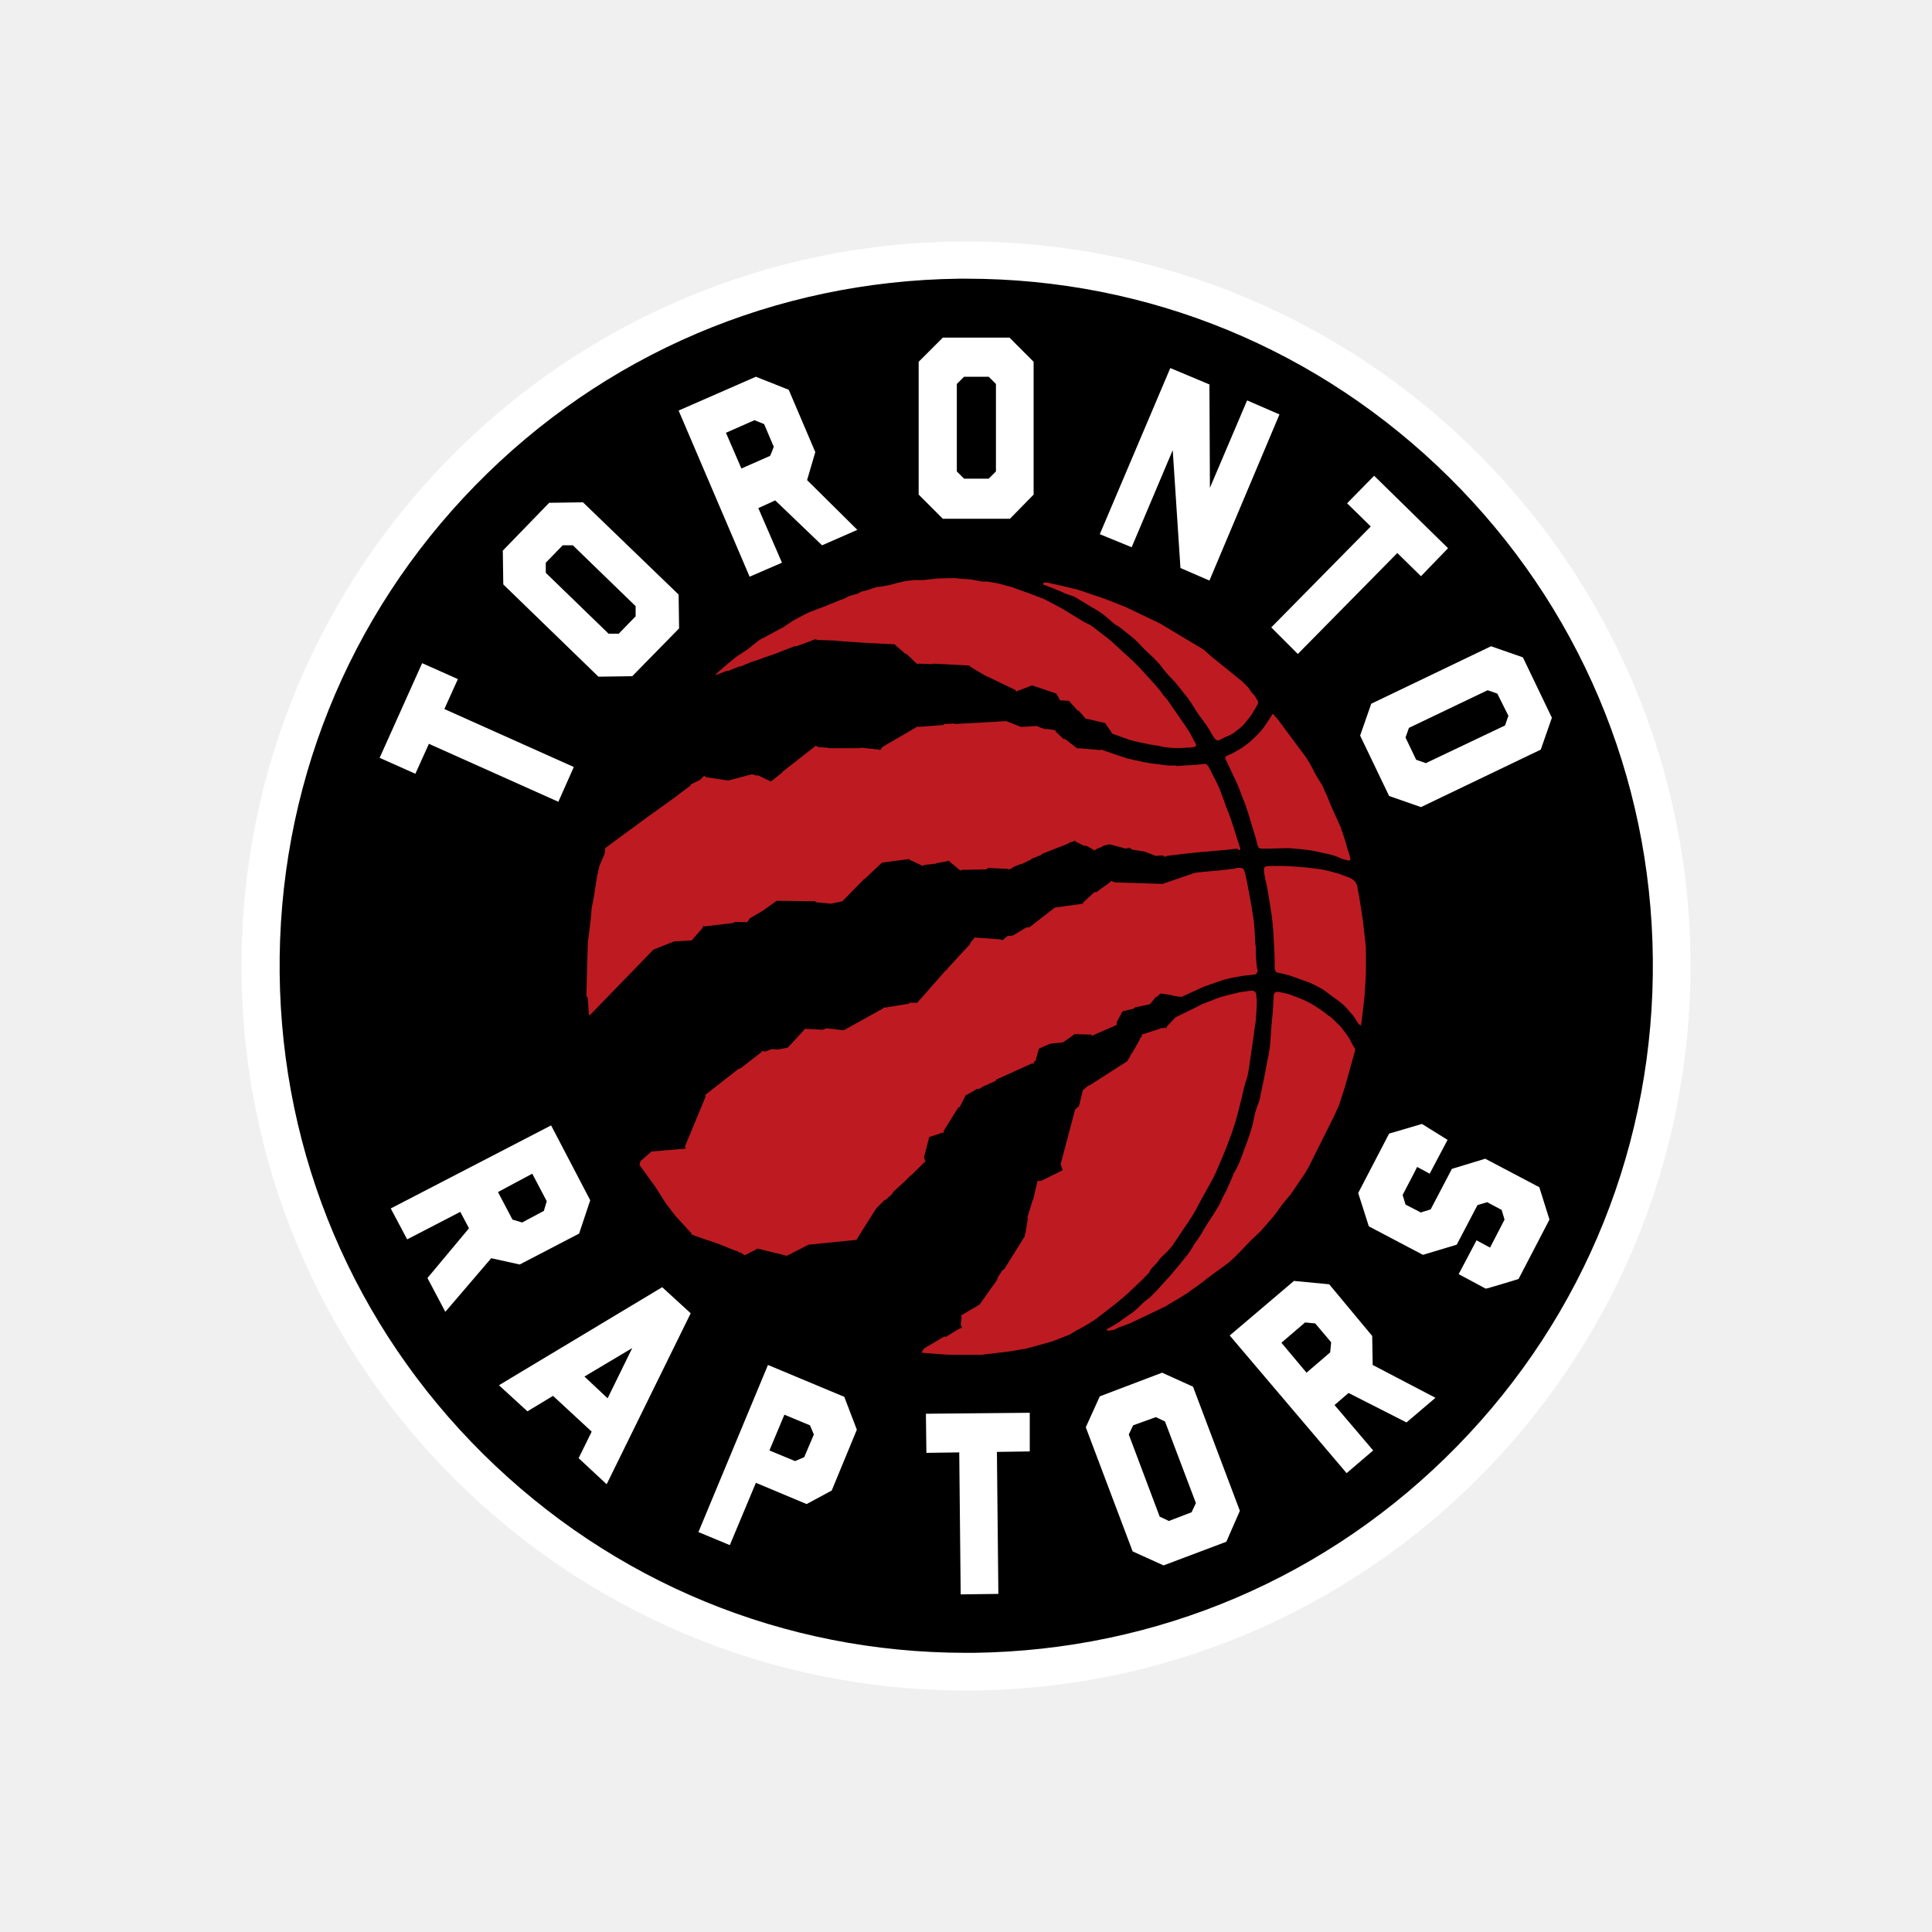
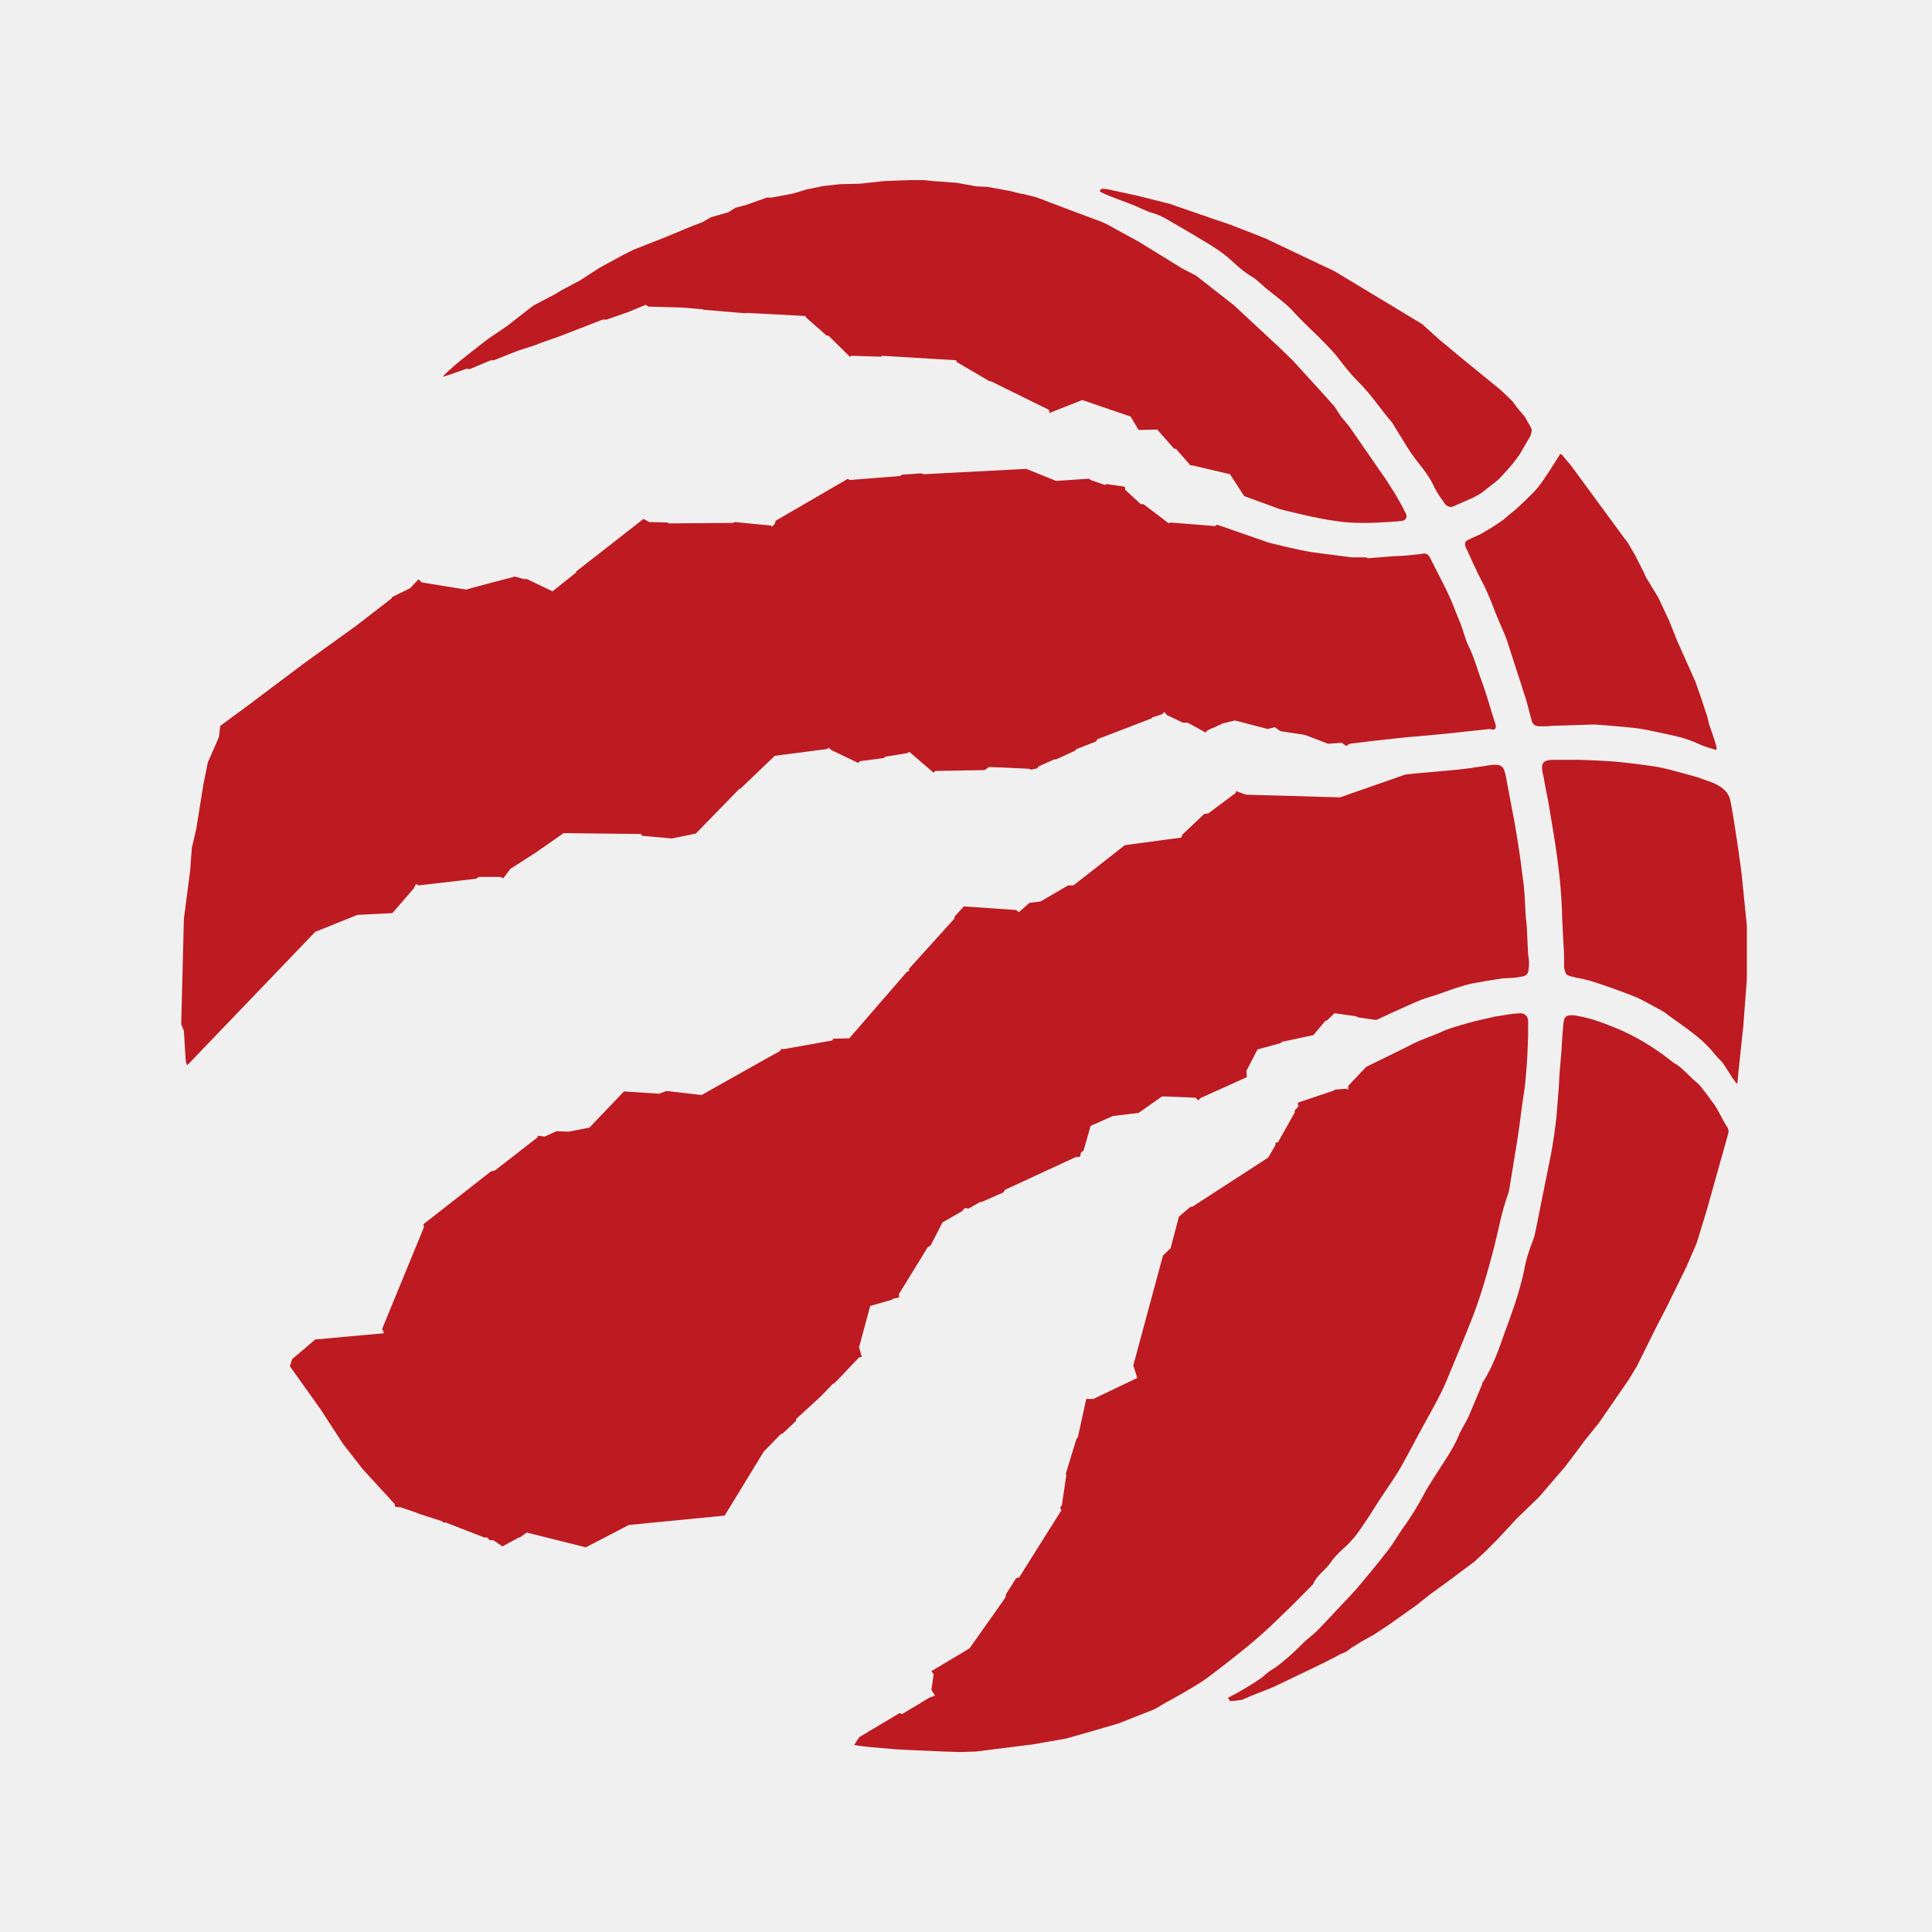
- <svg xmlns="http://www.w3.org/2000/svg" version="1.1" id="Layer_1" x="0px" y="0px" viewBox="0 0 400 400" style="enable-background:new 0 0 400 400;" xml:space="preserve">
-   <style type="text/css">
- 	.st0{fill:#FFFFFF;}
- 	.st1{fill:#BD1B21;}
- </style>
-   <g>
-     <path class="st0" d="M350,200c0,82.8-67.2,150-150,150c-82.8,0-150-67.2-150-150c0-82.8,67.2-150,150-150   C282.8,50,350,117.2,350,200" />
-     <path d="M200,342.2c-37.7,0-73.1-14.6-99.9-41.1c-26.8-26.5-41.8-61.9-42.2-99.6c-0.4-38,14-73.9,40.5-101   c26.6-27.2,62.1-42.3,100.1-42.8c0.5,0,1.1,0,1.6,0c37.7,0,73.1,14.6,99.9,41.1c26.8,26.5,41.8,61.9,42.2,99.6   c0.4,38-14,73.9-40.5,101c-26.6,27.2-62.1,42.3-100.1,42.8C201,342.2,200.5,342.2,200,342.2" />
-     <g>
-       <path class="st0" d="M214,102.4l-4.9,5h-13.9l-5-5V74.9l5-5H209l5,5V102.4z M199.6,78l-1.5,1.5v18.1l1.5,1.5h5.1l1.5-1.5V79.5    l-1.5-1.5H199.6z" />
-       <path class="st0" d="M294.2,167.1l-6.6-2.3l-6-12.5l2.3-6.6l24.8-11.9l6.6,2.3l6,12.5l-2.3,6.6L294.2,167.1z M310,143.6l-2-0.7    l-16.3,7.8l-0.7,2l2.2,4.6l2,0.7l16.4-7.8l0.7-2L310,143.6z" />
-       <path class="st0" d="M140.5,123.1l0.1,7l-9.7,9.9l-7,0.1L104.2,121l-0.1-7l9.6-9.9l7-0.1L140.5,123.1z M113,116.5l0,2.1l13,12.6    l2.1,0l3.5-3.6l0-2.1l-13-12.6l-2.1,0L113,116.5z" />
-       <polygon class="st0" points="264.9,85.8 250.4,120.2 244.4,117.6 242.8,93.2 234.3,113.3 227.7,110.6 242.3,76.2 250.4,79.6     250.5,101 258.2,82.9   " />
-       <path class="st0" d="M168.8,93.6l-1.7,5.8l10.4,10.3l-7.3,3.2l-9.7-9.3l-3.5,1.6l4.9,11.3l-6.7,2.9L140.5,85l16-7l6.8,2.7    L168.8,93.6z M153.5,97l5.9-2.6c0.1,0,0.8-1.9,0.8-1.9l-2-4.7l-2-0.8l-5.9,2.6L153.5,97z" />
-       <polygon class="st0" points="294.2,119.3 289.3,114.5 268.7,135.4 263.2,129.9 283.8,109 278.9,104.2 284.5,98.5 299.8,113.5       " />
-       <polygon class="st0" points="94.8,140.6 92,146.8 118.8,158.8 115.6,166 88.8,154 86,160.2 78.6,156.9 87.4,137.3   " />
-       <path class="st0" d="M299.7,236l-3.7,7l-2.6-1.4l-0.7,1.4l-2.3,4.4l0.6,2l3.7,1.9l-0.5-0.3l2-0.6l4.4-8.4l6.9-2.1l11.2,5.9    l2.1,6.7l-6.4,12.3c0,0-6.8,2.1-6.8,2l-5.6-3l3.7-7l2.8,1.5l3-5.8l-0.6-2l-3-1.6l-2,0.6l-4.3,8.2l-7,2.1l0,0l-11.2-5.9l-2.2-6.9    l6.4-12.3l6.8-2L299.7,236z" />
-       <path class="st0" d="M107.6,261.8l-5.9-1.3l-9.5,11.1l-3.7-7l8.6-10.3l-1.8-3.4l-11,5.7l-3.4-6.4l33.2-17.2l8.1,15.5l-2.3,6.9    L107.6,261.8z M103.1,246.8l3,5.7c0,0,2,0.6,2,0.6l4.5-2.4l0.6-2l-3-5.7L103.1,246.8z" />
-       <path class="st0" d="M156.5,307l-5.4,12.9l-6.5-2.7l14.4-34.6l15.8,6.6l2.6,6.8l-5.2,12.6l-5.2,2.8L156.5,307z M159.3,300.3    l5.3,2.2c0,0,1.9-0.8,1.9-0.8l2-4.7l-0.8-1.9l-5.3-2.2L159.3,300.3z" />
-       <polygon class="st0" points="213.2,300.5 206.4,300.6 206.7,330 198.9,330.1 198.6,300.7 191.8,300.8 191.7,292.7 213.2,292.5       " />
-       <path class="st0" d="M256.7,312.8l-2.8,6.4l-13,4.9l-6.4-2.9l-9.7-25.7l2.9-6.4l12.9-4.9l6.4,2.9L256.7,312.8z M234.6,295.1    l-0.9,1.9l6.4,17l1.9,0.9l4.7-1.8l0.9-1.9l-6.4-16.9l-1.9-0.9L234.6,295.1z" />
-       <path class="st0" d="M284.1,276.6l0.1,6l13,6.8l-6,5.1l-12-6.1l-2.9,2.5l8,9.4l-5.5,4.7l-24.2-28.5l13.3-11.3l7.3,0.7L284.1,276.6    z M270.5,284.2l4.9-4.2c0,0,0.2-2.1,0.2-2.1l-3.3-3.9l-2.1-0.2l-4.9,4.2L270.5,284.2z" />
-       <path class="st0" d="M125.6,307.3l-5.8-5.4l2.7-5.5l-8-7.4l-5.3,3.2l-5.9-5.4l33.8-20.3l5.9,5.4L125.6,307.3z M125.8,289.5    l5.1-10.4l-9.9,5.9L125.8,289.5z" />
-     </g>
-     <g>
-       <path class="st1" d="M229.1,275.2c0.1,0.2,0.2,0.3,0.3,0.3c0.4,0,1.3-0.2,1.3-0.2l0.8-0.4l2.4-0.9c0,0,5.9-2.8,5.9-2.8    c0,0,1-0.5,1-0.5l0.5-0.2l0.6-0.4l1-0.6l1.2-0.7l1.6-1l2.8-2l1.4-1.1l1.9-1.4l1.8-1.3l0.8-0.6l1.2-1.1l1.2-1.2l2-2.1l2.3-2.2    l2.6-3l1.4-1.9l0.5-0.7l1.6-1.9l3-4.4l0.8-1.4l2-4l1.1-2.2l2-4l1.1-2.4l1.2-3.7c0,0,1.4-4.9,2.1-7.5c0.1-0.3,0.1-0.6-0.1-0.8    c-0.4-0.6-0.7-1.3-1.1-2c-0.2-0.3-0.5-0.7-0.7-1c-0.2-0.3-0.7-0.9-0.9-1.2c-0.2-0.2-0.5-0.5-0.7-0.7c-0.6-0.6-1.2-1.2-1.7-1.6    c-0.3-0.1-0.5-0.3-0.7-0.5c-1.7-1.3-3.3-2.3-5.2-3.1c-0.8-0.3-1.6-0.6-2.4-0.9c-0.6-0.2-1.5-0.4-2.1-0.5c-0.3-0.1-0.6-0.1-0.9,0.1    c-0.3,0.2-0.3,0.6-0.3,1c-0.1,1-0.1,2.1-0.2,3.2c-0.1,1.1-0.2,2.1-0.3,3.2c-0.1,1-0.1,1.9-0.2,2.9c-0.1,1.3-0.3,2.5-0.6,3.8    c-0.4,2.3-0.9,4.7-1.4,7c-0.1,0.6-0.2,1.3-0.5,1.9c-0.4,1-0.7,2-0.9,3.1c-0.4,2.2-1.2,4.3-2,6.4c-0.6,1.7-1.2,3.4-2.2,5    c-0.1,0.1-0.1,0.2-0.1,0.3c-0.5,1.1-0.9,2.2-1.4,3.2c-0.3,0.7-0.8,1.3-1,2c-0.4,0.9-0.9,1.7-1.4,2.5c-0.8,1.3-1.7,2.5-2.4,3.8    c-0.5,0.9-1.1,1.8-1.7,2.6c-0.2,0.2-0.3,0.4-0.4,0.7c-0.5,0.7-0.9,1.5-1.5,2.1c-1,1.3-2.1,2.6-3.2,3.9c-0.7,0.8-1.4,1.5-2.1,2.3    c-0.6,0.7-1.3,1.4-2,2.1c-0.1,0.1-0.3,0.3-0.5,0.4c-0.4,0.3-0.8,0.6-1.2,1c-0.8,0.8-1.7,1.7-2.7,2.3c-0.4,0.3-0.9,0.6-1.3,0.9    C231.7,273.8,230.5,274.5,229.1,275.2" />
-       <path class="st1" d="M281.7,212.3c0,0,0.1-0.1,0.1-0.2c0-0.2,0.1-0.6,0.1-0.6l0.6-5.1l0.3-4.8l0-4.7l0-0.7l-0.6-5.4    c0,0-0.7-4.9-1.2-7.3c-0.2-0.9-0.7-1.3-1.4-1.7c-0.2-0.1-0.5-0.2-0.8-0.3c-0.5-0.2-1.1-0.4-1.6-0.6c-1.2-0.3-2.4-0.7-3.6-0.9    c-1.5-0.2-2.9-0.4-4.4-0.5c-1.2-0.1-2.4-0.2-3.6-0.2c-1,0-1.5,0-2.5,0c-0.5,0-1.1,0-1.3,0.3c-0.2,0.3-0.1,0.9,0,1.5    c0.2,1.2,0.4,1.8,0.6,2.9c0.6,3.5,1.2,6.9,1.3,10.4c0.1,1.6,0.2,3.2,0.2,4.7c0,0.4,0,0.7,0,1.2c0,0.3,0.1,0.6,0.2,0.8    c0.1,0.2,0.4,0.3,0.6,0.3c0.3,0.1,0.6,0.1,0.9,0.2c0.3,0.1,0.9,0.2,1.2,0.3c1.4,0.5,2.9,1,4.2,1.5c1,0.4,1.9,0.9,2.8,1.4    c0.1,0.1,0.2,0.1,0.3,0.2c0.5,0.4,1.1,0.8,1.6,1.2c1.3,0.9,2.6,1.8,3.6,3.1c0.2,0.2,0.4,0.5,0.6,0.7c0.4,0.3,1,1.6,1.5,2.1    C281.6,212.2,281.6,212.3,281.7,212.3" />
-       <path class="st1" d="M245.6,154.8c0.5,0,0.9,0,1.3-0.1c0.3,0,0.5,0,0.7-0.3c0.1-0.3-0.1-0.6-0.2-0.7c-0.1-0.2-1-1.9-1-1.9    l-0.9-1.4l-3.8-5.5l-0.8-0.9l-0.7-1l-1.2-1.4l-3.1-3.4l-1.3-1.3l-4.8-4.4l-3.9-3l-1.4-0.7l-4.6-2.8l-3.2-1.7l-0.6-0.3l-2.6-1    l-3.9-1.4l-0.3-0.1l-1.2-0.3l-0.3-0.1l-1.1-0.3l-2.3-0.4l-1.1,0l-2.1-0.4l-2.5-0.2l-0.9-0.1l-1.5,0l-2.6,0.1l-2.5,0.3l-2,0    l-1.7,0.2l-1.8,0.4l-1.4,0.4l-2.2,0.4l-0.5,0l-2.1,0.7l-1.2,0.3l-0.7,0.4l-1.8,0.5l-0.9,0.5l-1.1,0.4l-2.7,1.1l-3.4,1.3l-1.1,0.5    l-2.4,1.3l-2.1,1.4l-1.9,1l-0.7,0.4l-2.1,1.1l-0.3,0.2l-2.4,1.9l-2,1.3l-0.4,0.3l-2.2,1.8l-0.8,0.7c0,0-1.2,1-1.2,1.2l0.8-0.3    c0,0,1.5-0.6,1.6-0.6c0,0,0.3,0,0.3,0l2.2-0.9h0.3l2.4-1c0,0,1.3-0.4,1.3-0.4c0,0,1.3-0.5,1.3-0.5l1.8-0.6l4.4-1.7l0.4,0l2.2-0.8    l1.8-0.7l0.2,0.2c0,0,3.4,0.1,3.4,0.1c0,0,2.2,0.2,2.2,0.2l0.1,0l4.4,0.3l0,0l6.1,0.3l0,0.1l2.2,1.9l0.2,0l2.2,2.1l0.2-0.1l3,0.1    l0.1-0.1l7.6,0.4l0,0.2l3.4,2l0.1,0l6,2.9l0,0.3l3.4-1.3l5,1.7l0.8,1.4l1.8,0.1l1.8,2l0.2,0l1.4,1.6l0,0.1h0.2l3.9,0.9l1.5,2.2    l3.6,1.3c0,0,3.9,1,5.9,1.2C242.1,155,244.2,154.9,245.6,154.8" />
-       <path class="st1" d="M279.6,177.9c-0.1-0.6-0.5-1.8-0.5-1.8l-0.2-0.6l-0.2-0.8l-0.6-1.9l-0.6-1.7l-1.9-4.2l-0.8-2l-1.1-2.4    l-1.3-2.1l-0.3-0.6l-0.9-1.7l-0.8-1.3l-0.3-0.4l-5.5-7.4c0,0-0.5-0.6-0.8-0.9c-0.1-0.2-0.2-0.3-0.3-0.3c0,0,0,0,0,0    c0,0-1.7,2.7-2.4,3.5c-0.7,0.8-2.1,2.1-2.1,2.1s-1.2,1-1.4,1.1c-0.2,0.2-1.1,0.7-1.1,0.7l-1.2,0.7c0,0-0.9,0.4-1.1,0.5    c-0.2,0.1-0.3,0.1-0.4,0.2c-0.1,0.1-0.1,0.2-0.1,0.4c0,0.2,0.1,0.3,0.2,0.5c0.5,1.1,1,2.1,1.5,3.2c0.8,1.5,1.4,3.2,2,4.8    c0.2,0.5,0.5,1.1,0.6,1.6c0.5,1.4,0.9,2.8,1.3,4.2c0.2,0.6,0.4,1.2,0.6,1.9c0.2,0.6,0.3,1.3,0.5,1.9c0.1,0.4,0.4,0.6,0.8,0.6    c0.4,0,0.8,0,1.2,0c1.5,0,2.9-0.1,4.4-0.1c0.4,0,3.3,0.3,3.3,0.3s1,0.1,1.5,0.2c1.1,0.2,2.2,0.5,3.3,0.7c0.9,0.2,1.9,0.5,2.7,0.9    c0.4,0.2,0.9,0.3,1.3,0.4c0.1,0,0.4,0.1,0.4,0.1C279.5,178.1,279.6,178,279.6,177.9" />
-       <path class="st1" d="M260.5,145.4c0-0.2-0.4-0.8-0.4-0.8l-0.3-0.5l-0.8-0.9l-0.5-0.8l-1-1c0,0-0.2-0.2-0.3-0.3    c-1.7-1.4-5.2-4.2-5.2-4.2c0,0-1-0.8-1-0.8l-1.8-1.6l-9-5.4l-7.1-3.4c0,0-3.8-1.5-3.8-1.5c0,0-1.4-0.5-1.4-0.5    c0,0-4.7-1.6-4.7-1.6l-3.3-0.8l-3.2-0.7l-0.5,0l-0.3,0.3l0.1,0.1c0,0,0.3,0.2,0.5,0.2c1,0.4,2,0.8,3,1.2c0.6,0.3,1.3,0.6,1.9,0.8    c0.5,0.1,0.9,0.3,1.3,0.5c1.5,0.9,3,1.8,4.5,2.7c0.9,0.5,1.7,1.2,2.5,1.9c0.6,0.5,1.2,1.1,1.9,1.4c0.3,0.2,0.6,0.5,0.9,0.7    c0.2,0.1,0.3,0.3,0.5,0.4c0.9,0.7,1.8,1.4,2.6,2.2c0.8,0.9,1.7,1.8,2.6,2.6c0.8,0.8,1.7,1.6,2.4,2.6c0.6,0.8,1.2,1.5,1.9,2.2    c1.3,1.3,2.3,2.8,3.5,4.2c0.1,0.2,0.2,0.4,0.4,0.6c0.8,1.2,1.5,2.5,2.4,3.6c0.6,0.8,1.2,1.6,1.7,2.5c0.3,0.5,0.6,1.1,1,1.6    c0.2,0.3,0.5,0.4,0.7,0.4c0.2,0,0.5-0.2,0.5-0.2l0.6-0.3c0,0,0.8-0.4,1.1-0.5c0.3-0.1,0.8-0.4,1.1-0.6c0.2-0.2,1.1-0.8,1.5-1.2    c0.5-0.4,1.4-1.6,1.4-1.6l0.7-0.9l1.2-2C260.3,146,260.5,145.6,260.5,145.4" />
-       <path class="st1" d="M256.7,175.4c-0.5-1.5-0.9-2.9-1.4-4.4c-0.4-1.2-0.8-2.5-1.3-3.6c-0.3-0.7-0.5-1.5-0.8-2.2    c-0.1-0.4-0.3-0.7-0.4-1.1c-0.7-1.9-1.6-3.4-2.5-5.2c0-0.1-0.1-0.2-0.2-0.3c-0.1-0.2-0.2-0.3-0.4-0.4c-0.2-0.1-0.4,0-0.8,0    c-0.8,0.1-1.7,0.2-2.1,0.2c-0.4,0-1.9,0.1-3.1,0.2l-0.3-0.1h-0.8h-0.7l-3.9-0.5c-1.4-0.2-4.7-1-4.7-1l-2.4-0.8l-2.9-1l-0.2,0.1    l-4.6-0.4l-0.1,0.1l-2.6-2l-0.3,0l-1.6-1.5l-0.1-0.3l-1.8-0.3l-0.2,0.1l-1.5-0.5l-0.2-0.2l-3.4,0.2l-3.1-1.2l-10.6,0.6l-0.2-0.1    l-2,0.1l-0.2,0.2l-5.2,0.4l-0.1-0.1l-7.4,4.3l-0.1,0.3l-0.3,0.3l-0.2-0.1l-3.7-0.4l-0.2,0.1l-6.6,0l-0.1-0.1l-1.9-0.1l-0.6-0.3    l-6.9,5.4l0,0.1l-2.4,1.9l-2.7-1.3l-0.2,0.1l-1-0.3c0,0-5,1.3-4.9,1.3c0,0-4.7-0.7-4.7-0.7l-0.3-0.3l-0.9,0.9l-1.9,0.9l0,0.2    l-3.7,2.8l-5.3,3.8l-6,4.4l-2.7,2l-0.1,1.1l-1.1,2.6l-0.5,2.2l-0.7,4.5l-0.4,2l-0.2,2.4l-0.6,4.9l-0.3,10.8l0.3,0.6l0.2,3    c0,0,0,0.5,0.2,0.5c0,0,0,0,0,0l13.2-13.6l4.3-1.7l3.6-0.2l2.2-2.5l0.2-0.5l0.3,0.1l5.9-0.7l0.3-0.2h2.2l0.3,0.1l0.7-0.9l2.7-1.6    l2.8-2l8,0.1l0.1,0.2l3.1,0.3l2.4-0.5l4.5-4.6l0.1,0l3.6-3.4l5.3-0.7l0.2-0.1l0.2,0.2l2.8,1.3l0.2-0.2l2.5-0.3l0.1-0.1l2.3-0.4    l0.2-0.1l2.5,2.1l0.1-0.2l5.2-0.1l0.4-0.3l4.1,0.2l0.2,0.1l0.6-0.2l0.1-0.2l1.7-0.7l0.2,0l1.9-0.9l0.2-0.2l2-0.8l0.1-0.2l5.6-2.2    l0-0.1l1-0.3l0.2-0.2l0.3,0.3l1.6,0.8l0.5,0l1.8,1l0.1-0.2l0.6-0.3l0.1,0l0.9-0.4l0-0.1l1.3-0.3l3.4,0.9l0.7-0.2l0.6,0.4l2.5,0.4    l2.4,0.9c0,0,1.4-0.1,1.4-0.1c0,0,0.5,0.3,0.5,0.3l0.4-0.2c0,0,4.8-0.6,7.2-0.8c1.6-0.1,3.1-0.3,4.7-0.4c0.9-0.1,1.8-0.2,2.6-0.3    C256.7,176.2,256.9,176,256.7,175.4" />
-       <path class="st1" d="M260.2,199.9c0-0.3-0.1-0.5-0.1-0.9c-0.1-0.9-0.1-1.8-0.1-2.8c0-0.3-0.1-0.6-0.1-0.9    c-0.1-1.1-0.1-2.3-0.2-3.4c-0.1-1.5-0.4-2.9-0.6-4.3c-0.2-1.1-0.4-2.2-0.6-3.3c-0.2-1.2-0.4-2.2-0.7-3.4c-0.3-1.2-0.5-1.3-1.7-1.2    c-0.1,0-0.2,0-0.3,0.1c-0.4,0.1-1.1,0.1-1.5,0.2c-2.3,0.3-4.5,0.4-6.9,0.7l-6.7,2.3l-9.7-0.3l-1.1-0.3l0,0.2l-2.9,2.1l-0.4,0    l-2.3,2.1l-0.1,0.3l-5.8,0.8l-5.3,4.1l-0.6,0l-2.8,1.7l-1.1,0.1l-1.1,0.9l-0.3-0.2l-5.4-0.4l-0.9,1.1l0,0.2l-4.7,5.1l-0.1,0.3    l-0.2,0l-6,6.8l-1.6,0l-0.1,0.2l-4.9,0.8l-0.4,0c0,0-0.1,0.2-0.1,0.2c0,0-8.1,4.5-8.1,4.5l-3.6-0.4l-0.8,0.3l-3.6-0.2l-3.6,3.9    l-2.1,0.4l-1.2-0.1l-1.3,0.5l-0.8-0.1l0,0.2l-4.4,3.4l-0.4,0.1l-6.9,5.4l0.1,0.3l-4.3,10.4l0.2,0.4l-7.1,0.6l-2.3,2l-0.2,0.8    l3.2,4.4l2.3,3.6l2,2.6l3.3,3.6c0,0,0,0.2,0.1,0.3c0.1,0,0.4,0,0.4,0.1c0,0,2,0.7,2,0.7c0,0,2.4,0.8,2.4,0.8s0,0.1,0.1,0.1    c0,0,0.2,0,0.2,0l4,1.6l0.3,0l0.2,0.3c0,0,0.3,0,0.4,0c0,0,0.9,0.6,0.9,0.6l1.7-0.9l0.1,0l0.8-0.5l6.1,1.5l4.5-2.3l9.9-1l4.1-6.5    c0.6-0.6,1.8-1.8,1.8-1.8l0.2,0c0,0,1.4-1.3,1.4-1.3c0,0,0-0.2,0-0.2l2.5-2.3l1.2-1.2c0,0,0.3-0.2,0.3-0.2c0,0,1.4-1.4,1.4-1.4    l1.1-1.1l0.3-0.1l-0.3-1l1.1-4.2l2.2-0.7l0.1-0.1l0.7-0.1l0-0.4l3-4.8l0.3-0.1l1.2-2.4l2-1.1l0.3-0.3l0.4,0.1c0,0,1.2-0.7,1.2-0.7    h0.1l2.2-1l0.2-0.3l7.3-3.3l0.4,0l0.1-0.4l0.3-0.2l0.7-2.5l2.3-1l2.7-0.3l2.4-1.7l3.4,0.1l0.3,0.3l0.2-0.2l4.8-2.1l0-0.6l1.2-2.2    l2.4-0.6l0.1-0.2l3.2-0.7l1.2-1.5l0.2,0c0,0,0.7-0.7,0.8-0.7c0,0,2.2,0.3,2.2,0.3l0.1,0.1l1.2,0.2l0.8,0.1c0,0,3.3-1.5,4.6-2.1    c0.6-0.2,1.1-0.4,1.7-0.6c0.8-0.3,1.5-0.5,2.3-0.8c0.4-0.1,0.8-0.2,1.1-0.3l1.5-0.3l1.8-0.3l1.1-0.1c0,0,0.5-0.1,0.7-0.1    c0.2,0,0.5,0,0.7-0.2c0.2-0.2,0.2-0.4,0.3-0.6C260.2,200.3,260.2,200.2,260.2,199.9" />
-       <path class="st1" d="M260.1,206.3c0-0.3,0-0.7-0.2-0.9c-0.2-0.2-0.5-0.3-0.6-0.3c-0.2,0-1,0.1-1,0.1l-1.4,0.2    c-0.2,0-0.3,0-0.5,0.1c-0.8,0.2-1.7,0.4-2.5,0.6c-0.9,0.3-1.9,0.5-2.7,0.9c-0.9,0.4-2,0.7-2.9,1.2c-0.3,0.2-3.5,1.7-4.9,2.4    l-1.8,1.9l-0.1,0.4l-0.2-0.1l-1.1,0.1l-0.1,0.1l-3.7,1.2l0,0.4L236,215l0,0.2l-1.7,3l-0.2,0l0,0.3c0,0-0.4,0.6-0.7,1.2l-7.8,5    l-0.2,0l-1.2,1l-0.8,3.3l-0.8,0.7l-3,11.3l0.4,1.3l-4.5,2.2h-0.7l-0.9,3.9l-0.1,0.1l-1.1,3.6l0.1,0.2l-0.5,3.1l-0.2,0.2l0.1,0.3    l-4.3,6.9l-0.3,0.1l-1.1,1.7l0,0.3c0,0-3.7,5.2-3.7,5.2c0,0-3.9,2.3-3.9,2.3l0.2,0.3c0,0-0.2,1.6-0.2,1.6l0.3,0.6l-0.6,0.2    l-2.8,1.7l-0.3-0.1l-4.2,2.5l-0.5,0.8c0,0.1,1.6,0.2,1.6,0.2l2.7,0.2l1.8,0.1l2.1,0l1,0l1.6,0l1.6,0l5.8-0.7l3.5-0.6l2.6-0.7    l2.8-0.8l3.6-1.4l0.3-0.2l1-0.6c0,0,2.9-1.5,4.2-2.5c2.2-1.7,4.5-3.4,6.6-5.3c0.7-0.7,1.4-1.3,2.1-2c0.7-0.6,1.3-1.3,2-2    c0.1-0.1,0.3-0.2,0.3-0.4c0.2-0.5,0.6-0.9,1-1.3c0.3-0.3,0.6-0.6,0.8-0.9c0.4-0.7,1.1-1.2,1.7-1.8c0.5-0.5,0.9-1,1.3-1.5    c0.7-1,1.3-2,2-3c0.9-1.3,1.8-2.6,2.6-4c0.8-1.5,1.6-3,2.4-4.4c0.7-1.2,1.4-2.5,2-3.8c0.9-2.2,1.9-4.3,2.7-6.6    c0.9-2.3,1.6-4.7,2.2-7.2c0.5-1.8,0.8-3.7,1.4-5.4c0.1-0.2,0.1-0.5,0.2-0.7c0.3-1.5,0.5-3,0.7-4.4c0.2-1.4,0.4-2.8,0.6-4.2    c0.1-1,0.3-1.9,0.4-2.9c0.1-1.3,0.2-2.7,0.2-4c0-0.1,0-0.4,0-0.4S260.1,206.5,260.1,206.3" />
-     </g>
-   </g>
+ <svg xmlns="http://www.w3.org/2000/svg" width="240" height="240" viewBox="0 0 240 240" fill="none">
+   <path d="M152.52 210.925C152.685 211.091 152.795 211.369 152.85 211.313C153.346 211.313 154.338 211.147 154.338 211.147L155.33 210.702L158.141 209.592C158.141 209.592 165.25 206.205 165.25 206.15C165.306 206.15 166.518 205.484 166.518 205.484L167.179 205.206L167.951 204.651L169.218 203.873L170.707 203.041L172.635 201.764L175.997 199.376L177.595 198.099L179.965 196.378L182.115 194.768L183.162 193.991L184.595 192.658L186.083 191.159L188.452 188.605L191.208 185.94L194.405 182.221L196.168 179.889L196.774 179.056L198.648 176.724L202.285 171.45L203.333 169.728L205.758 164.843L207.135 162.178L209.505 157.347L210.773 154.405L212.095 150.074C212.095 150.074 213.749 144.134 214.631 141.024C214.741 140.691 214.796 140.358 214.575 140.025C214.079 139.303 213.694 138.415 213.198 137.582C212.977 137.193 212.591 136.749 212.371 136.416C212.15 136.083 211.489 135.25 211.269 134.973C210.993 134.64 210.718 134.417 210.387 134.14C209.615 133.418 208.954 132.696 208.293 132.252C207.962 132.086 207.686 131.864 207.411 131.641C205.427 130.087 203.388 128.865 201.128 127.866C200.191 127.477 199.199 127.089 198.207 126.756C197.546 126.534 196.389 126.256 195.672 126.145C195.231 126.089 194.901 126.089 194.57 126.256C194.239 126.478 194.239 126.978 194.184 127.422C194.074 128.643 194.019 130.031 193.909 131.253C193.798 132.53 193.688 133.807 193.633 135.139C193.523 136.305 193.468 137.471 193.357 138.637C193.192 140.192 192.972 141.691 192.696 143.245C192.145 146.077 191.539 148.908 190.988 151.74C190.822 152.517 190.712 153.35 190.436 154.072C189.94 155.293 189.555 156.515 189.334 157.792C188.783 160.456 187.846 163.01 186.909 165.564C186.193 167.619 185.421 169.784 184.264 171.616C184.154 171.727 184.099 171.894 184.099 172.005C183.548 173.337 182.996 174.614 182.445 175.947C182.06 176.779 181.508 177.557 181.178 178.39C180.737 179.444 180.131 180.444 179.524 181.388C178.532 182.942 177.485 184.441 176.659 186.051C176.052 187.162 175.391 188.217 174.675 189.272C174.454 189.549 174.289 189.827 174.123 190.049C173.517 190.937 173.021 191.826 172.36 192.658C171.147 194.213 169.825 195.823 168.557 197.322C167.73 198.266 166.849 199.154 165.967 200.098C165.195 200.931 164.424 201.764 163.597 202.596C163.432 202.763 163.211 202.93 163.046 203.096C162.605 203.485 162.054 203.873 161.668 204.318C160.676 205.317 159.574 206.316 158.417 207.149C157.865 207.482 157.369 207.815 156.929 208.26C155.551 209.259 154.118 210.092 152.52 210.925Z" fill="#BD1B21" />
+   <path d="M215.787 134.584C215.842 134.584 215.842 134.473 215.842 134.362C215.898 134.14 215.898 133.695 215.898 133.695L216.559 127.477L217 121.647V115.873V114.985L216.338 108.434C216.338 108.434 215.567 102.548 214.961 99.495C214.74 98.44 214.079 97.885 213.197 97.441C212.922 97.274 212.591 97.163 212.26 97.052C211.654 96.83 210.938 96.552 210.276 96.386C208.788 95.997 207.41 95.553 205.922 95.275C204.159 94.998 202.395 94.776 200.632 94.609C199.144 94.498 197.711 94.442 196.278 94.387C195.12 94.387 194.404 94.387 193.247 94.387C192.64 94.387 191.979 94.387 191.704 94.776C191.428 95.164 191.593 95.886 191.759 96.552C191.979 97.996 192.2 98.718 192.42 100.106C193.136 104.325 193.853 108.489 194.018 112.764C194.073 114.707 194.184 116.595 194.294 118.538C194.294 119.094 194.294 119.427 194.294 119.982C194.294 120.315 194.404 120.648 194.514 120.926C194.68 121.203 194.955 121.203 195.231 121.314C195.616 121.425 195.947 121.481 196.278 121.536C196.664 121.647 197.325 121.759 197.821 121.925C199.529 122.48 201.293 123.091 202.946 123.757C204.104 124.201 205.206 124.923 206.308 125.478C206.418 125.534 206.529 125.645 206.694 125.7C207.355 126.2 208.017 126.7 208.678 127.144C210.221 128.254 211.764 129.365 212.977 130.919C213.197 131.197 213.473 131.475 213.748 131.752C214.189 132.141 214.961 133.64 215.512 134.306C215.622 134.528 215.732 134.584 215.787 134.584Z" fill="#BD1B21" />
+   <path d="M172.358 64.85C172.965 64.795 173.461 64.795 173.901 64.739C174.232 64.684 174.563 64.684 174.673 64.351C174.838 64.018 174.563 63.629 174.453 63.462C174.397 63.185 173.24 61.242 173.24 61.242L172.138 59.52L167.564 52.913L166.627 51.803L165.8 50.526L164.312 48.861L160.62 44.808L159.021 43.253L153.29 37.923L148.605 34.259L146.897 33.37L141.386 29.984L137.528 27.874L136.811 27.541L133.67 26.375L128.985 24.598L128.655 24.487L127.112 24.099L126.726 24.043L125.403 23.71L122.648 23.21L121.325 23.155L118.845 22.71L115.869 22.488L114.822 22.377H112.948L109.862 22.488L106.775 22.822L104.406 22.877L102.311 23.099L100.162 23.543L98.509 24.043L95.863 24.543H95.257L92.777 25.431L91.344 25.82L90.462 26.375L88.313 26.985L87.266 27.596L85.943 28.096L82.747 29.428L78.668 31.038L77.346 31.705L74.48 33.259L72 34.869L69.685 36.091L68.859 36.59L66.323 37.923L65.938 38.201L63.017 40.477L60.647 42.087L60.206 42.42L57.45 44.586L56.514 45.363C56.514 45.363 55.026 46.64 55.026 46.806L56.073 46.473L57.947 45.807C58.002 45.807 58.332 45.862 58.332 45.862L60.978 44.752H61.363L64.284 43.586L65.828 43.086C65.828 43.142 67.371 42.531 67.371 42.531L69.575 41.754L74.866 39.7H75.362L78.062 38.756L80.212 37.867L80.542 38.09C80.542 38.09 84.621 38.201 84.676 38.201L87.321 38.423L87.376 38.478L92.667 38.922L92.722 38.867L100.052 39.255L100.107 39.422L102.697 41.698H102.918L105.563 44.308L105.783 44.197L109.421 44.308L109.586 44.197L118.79 44.752L118.845 44.974L122.923 47.361H123.088L130.308 50.915L130.363 51.303L134.441 49.693L140.449 51.748L141.441 53.413L143.755 53.358L145.85 55.745H146.07L147.778 57.688L147.834 57.799H148.054L152.794 58.91L154.557 61.63L158.966 63.24C158.966 63.24 163.651 64.462 166.076 64.739C168.17 65.073 170.705 64.962 172.358 64.85Z" fill="#BD1B21" />
+   <path d="M213.252 92.889C213.087 92.167 212.591 90.779 212.591 90.779L212.315 90.002L212.095 89.058L211.323 86.726L210.607 84.672L208.347 79.619L207.355 77.121L206.032 74.289L204.489 71.735L204.158 71.014L203.111 68.959L202.174 67.349L201.734 66.794L195.175 57.855C195.175 57.855 194.514 57.078 194.238 56.745C194.073 56.523 194.018 56.412 193.853 56.412H193.797C193.797 56.412 191.758 59.743 190.932 60.687C190.105 61.631 188.397 63.185 188.397 63.185C188.397 63.185 186.964 64.351 186.743 64.573C186.523 64.74 185.42 65.462 185.42 65.462L183.932 66.35C183.932 66.35 182.775 66.85 182.61 66.961C182.444 67.016 182.224 67.127 182.114 67.238C182.004 67.405 181.948 67.516 182.004 67.738C182.059 67.96 182.114 68.126 182.224 68.293C182.83 69.57 183.381 70.903 184.043 72.124C185.035 73.956 185.641 75.955 186.523 77.898C186.798 78.509 187.074 79.175 187.294 79.841C187.845 81.562 188.397 83.284 188.948 84.949C189.168 85.727 189.444 86.448 189.664 87.226C189.885 88.003 190.05 88.725 190.27 89.502C190.381 90.002 190.711 90.224 191.262 90.224C191.758 90.224 192.254 90.224 192.75 90.168C194.514 90.113 196.277 90.057 198.041 90.002C198.537 90.002 202.064 90.335 202.064 90.335C202.064 90.335 203.332 90.446 203.938 90.557C205.261 90.779 206.583 91.112 207.906 91.39C209.008 91.612 210.166 92 211.213 92.5C211.709 92.722 212.26 92.889 212.811 93.055C212.976 93.111 213.252 93.166 213.307 93.111C213.197 93.166 213.252 93 213.252 92.889Z" fill="#BD1B21" />
+   <path d="M190.27 53.357C190.215 53.08 189.774 52.413 189.774 52.413L189.444 51.803L188.507 50.692L187.845 49.804L186.633 48.638C186.633 48.638 186.357 48.416 186.247 48.305C184.153 46.584 179.964 43.197 179.964 43.142L178.807 42.198L176.658 40.254L165.801 33.703L157.148 29.595C157.148 29.595 152.629 27.818 152.574 27.818L150.92 27.263L145.299 25.32L141.331 24.32L137.473 23.487L136.867 23.432L136.591 23.709L136.757 23.876C136.757 23.876 137.143 24.043 137.363 24.154C138.52 24.653 139.733 25.042 140.945 25.541C141.717 25.875 142.433 26.263 143.26 26.485C143.811 26.652 144.307 26.874 144.803 27.152C146.622 28.206 148.44 29.261 150.259 30.372C151.361 31.038 152.353 31.76 153.29 32.648C154.007 33.314 154.723 33.925 155.605 34.425C155.991 34.647 156.266 34.98 156.652 35.258C156.817 35.424 157.038 35.591 157.203 35.757C158.25 36.646 159.408 37.423 160.4 38.422C161.392 39.533 162.494 40.588 163.541 41.587C164.533 42.586 165.58 43.586 166.407 44.696C167.123 45.64 167.84 46.528 168.666 47.361C170.265 48.916 171.477 50.803 172.91 52.469C173.075 52.691 173.186 52.913 173.351 53.191C174.288 54.634 175.114 56.189 176.217 57.521C176.988 58.465 177.705 59.465 178.201 60.575C178.531 61.241 178.972 61.852 179.413 62.463C179.634 62.851 180.075 63.018 180.295 62.962C180.515 62.962 180.901 62.74 180.901 62.74L181.673 62.407C181.673 62.407 182.665 61.963 183.051 61.796C183.381 61.63 184.098 61.241 184.318 61.019C184.539 60.797 185.586 60.075 186.192 59.52C186.743 58.965 187.9 57.632 187.9 57.632L188.727 56.522L190.16 54.079C190.05 54.19 190.325 53.635 190.27 53.357Z" fill="#BD1B21" />
+   <path d="M185.751 89.89C185.145 88.058 184.704 86.337 184.043 84.56C183.492 83.117 183.106 81.562 182.39 80.174C182.004 79.341 181.783 78.397 181.453 77.509C181.287 77.065 181.067 76.621 180.902 76.177C180.075 73.9 179.028 72.013 177.926 69.847C177.87 69.736 177.815 69.625 177.705 69.403C177.595 69.181 177.54 69.014 177.264 68.848C176.989 68.681 176.768 68.792 176.272 68.848C175.335 68.959 174.178 69.07 173.682 69.07C173.241 69.07 171.422 69.236 169.934 69.347L169.659 69.236H168.722H167.895L163.211 68.626C161.502 68.404 157.589 67.404 157.589 67.404L154.724 66.405L151.196 65.183L150.921 65.35L145.355 64.906L145.189 65.017L142.048 62.63H141.717L139.788 60.853L139.733 60.464L137.474 60.131L137.253 60.242L135.49 59.631L135.269 59.465L131.191 59.742L127.498 58.243L114.713 58.91L114.492 58.799L112.067 58.965L111.792 59.132L105.509 59.631L105.344 59.465L96.36 64.684L96.25 65.072L95.864 65.461L95.809 65.294L91.29 64.85L91.014 64.961L83.078 65.017L82.913 64.906L80.653 64.85L79.937 64.462L71.615 70.958L71.56 71.124L68.639 73.456L65.388 71.901L65.167 71.957L63.955 71.624C63.955 71.624 57.947 73.178 58.003 73.234C58.058 73.289 52.381 72.346 52.381 72.346L51.995 71.957L50.948 73.067L48.689 74.178L48.634 74.344L44.17 77.787L37.777 82.395L30.612 87.78L27.36 90.168L27.195 91.556L25.817 94.72L25.266 97.441L24.384 102.937L23.833 105.325L23.613 108.212L22.841 114.152L22.511 127.255L22.841 128.033L23.062 131.641C23.062 131.641 23.117 132.252 23.282 132.308L39.154 115.763L44.39 113.653L48.744 113.431L51.389 110.377L51.665 109.822L51.995 109.988L59.16 109.156L59.491 108.934H62.136L62.522 109.1L63.404 107.934L66.6 105.88L70.017 103.493L79.662 103.604L79.717 103.826L83.464 104.159L86.44 103.548L91.841 97.996H91.951L96.25 93.888L102.698 93.055L102.974 92.888L103.249 93.166L106.611 94.776L106.832 94.554L109.808 94.165L109.973 93.999L112.728 93.554L112.949 93.388L115.98 95.997L116.145 95.775L122.318 95.664L122.869 95.275L127.829 95.498L128.105 95.609L128.876 95.442L128.986 95.22L130.97 94.332H131.191L133.506 93.277L133.726 93.055L136.151 92.111L136.316 91.833L143.095 89.224L143.15 89.113L144.363 88.724L144.638 88.447L144.969 88.835L146.953 89.779H147.559L149.764 91L149.929 90.778L150.59 90.445H150.645L151.748 89.945L151.803 89.89L153.401 89.501L157.479 90.556L158.361 90.334L159.077 90.834L162.053 91.278L164.974 92.388L166.683 92.277L167.234 92.666L167.675 92.388C167.675 92.388 173.406 91.667 176.327 91.445C178.201 91.278 180.075 91.112 181.949 90.889C182.996 90.778 184.043 90.667 185.09 90.556C185.641 90.778 185.972 90.556 185.751 89.89Z" fill="#BD1B21" />
+   <path d="M189.94 119.593C189.94 119.205 189.885 118.927 189.83 118.538C189.774 117.428 189.719 116.317 189.664 115.207C189.664 114.818 189.609 114.485 189.554 114.097C189.444 112.709 189.444 111.321 189.278 109.933C189.058 108.156 188.838 106.435 188.562 104.658C188.342 103.326 188.121 101.938 187.846 100.605C187.57 99.217 187.35 97.885 187.074 96.497C186.798 95.053 186.468 94.887 185.035 95.053C184.925 95.053 184.814 95.109 184.704 95.109C184.153 95.22 183.437 95.275 182.886 95.386C180.075 95.775 177.429 95.886 174.564 96.219L166.462 99.051L154.779 98.718L153.511 98.273V98.495L150.094 101.049L149.598 101.105L146.898 103.659L146.732 104.047L139.733 104.991L133.34 109.988H132.679L129.262 111.987L127.884 112.153L126.561 113.319L126.231 113.042L119.728 112.598L118.57 113.875V114.097L112.949 120.315L112.894 120.648L112.673 120.704L105.509 128.976L103.525 129.032L103.359 129.254L97.462 130.309H97.022C97.022 130.309 96.911 130.586 96.856 130.586C96.801 130.586 87.157 136.027 87.157 136.027L82.803 135.528L81.866 135.861L77.512 135.583L73.213 140.08L70.623 140.58L69.135 140.524L67.647 141.191L66.765 141.08L66.82 141.246L61.474 145.41L60.978 145.521L52.602 152.073L52.657 152.461L47.476 165.064L47.697 165.62L39.154 166.397L36.288 168.84L36.013 169.728L39.816 175.058L42.626 179.389L45.051 182.498L49.019 186.828C49.019 186.828 49.019 187.106 49.13 187.161C49.185 187.217 49.681 187.217 49.681 187.217C49.681 187.217 52.05 187.994 52.05 188.05L54.971 188.994L55.026 189.16L55.302 189.105L60.152 190.992H60.538L60.813 191.326H61.254C61.309 191.326 62.411 192.103 62.411 192.103L64.451 190.992H64.561L65.443 190.382L72.772 192.214L78.118 189.438L90.022 188.272L94.872 180.332C95.644 179.555 97.022 178.112 97.022 178.112H97.187C97.187 178.112 98.84 176.557 98.895 176.502C98.895 176.446 98.895 176.279 98.895 176.279L101.982 173.448L103.415 171.949C103.415 171.949 103.745 171.782 103.745 171.727C103.8 171.727 105.399 170.006 105.399 170.006L106.721 168.618L107.052 168.562L106.721 167.341L108.099 162.233L110.799 161.456L110.91 161.345L111.681 161.178V160.734L115.264 154.904L115.594 154.738L117.082 151.851L119.507 150.463L119.838 150.074L120.334 150.129C120.334 150.129 121.767 149.297 121.822 149.297H121.987L124.632 148.131L124.853 147.798L133.616 143.745L134.167 143.689L134.277 143.189L134.608 142.912L135.489 139.858L138.245 138.637L141.442 138.248L144.362 136.194L148.496 136.36L148.882 136.693L149.102 136.416L154.889 133.806L154.834 133.029L156.211 130.364L159.077 129.587L159.243 129.42L163.156 128.587L164.644 126.811L164.864 126.755C164.864 126.755 165.746 125.867 165.801 125.867L168.501 126.256L168.612 126.367L170.1 126.589L170.981 126.7C170.981 126.7 174.894 124.868 176.548 124.201C177.264 123.924 177.925 123.757 178.587 123.535C179.524 123.202 180.405 122.869 181.342 122.591C181.838 122.425 182.224 122.314 182.72 122.203L184.539 121.87L186.688 121.536L187.846 121.481C187.846 121.481 188.507 121.425 188.727 121.37C188.948 121.314 189.334 121.314 189.609 121.092C189.885 120.815 189.885 120.593 189.885 120.315C189.94 120.093 189.94 119.926 189.94 119.593Z" fill="#BD1B21" />
+   <path d="M189.829 127.311C189.829 126.977 189.884 126.478 189.609 126.2C189.388 125.923 189.058 125.867 188.837 125.867C188.617 125.867 187.625 125.978 187.625 125.978L185.916 126.256C185.696 126.256 185.53 126.311 185.365 126.367C184.373 126.589 183.326 126.811 182.334 127.089C181.232 127.422 180.074 127.699 179.027 128.199C177.925 128.699 176.657 129.087 175.555 129.642C175.169 129.865 171.422 131.697 169.713 132.53L167.509 134.861L167.454 135.361L167.178 135.25L165.8 135.361L165.69 135.472L161.226 136.971L161.281 137.471L160.84 137.915V138.193L158.746 141.912H158.471L158.415 142.301C158.415 142.301 157.975 143.023 157.534 143.8L148.11 149.907H147.889L146.456 151.129L145.409 155.071L144.472 155.959L140.78 169.617L141.276 171.172L135.82 173.781H134.938L133.891 178.556L133.725 178.722L132.403 183.053L132.458 183.275L131.907 186.995L131.686 187.273L131.852 187.606L126.616 195.934L126.23 196.045L124.963 198.044L124.908 198.432L120.444 204.762L115.704 207.593L115.979 207.982C115.979 208.037 115.704 209.925 115.704 209.925L116.145 210.647L115.483 210.869L112.067 212.923L111.736 212.812L106.721 215.81L106.115 216.754C106.115 216.809 108.099 217.032 108.099 217.032L111.35 217.309L113.555 217.42L116.2 217.531L117.357 217.587L119.286 217.642L121.215 217.587L128.269 216.698L132.403 215.977L135.544 215.088L138.961 214.089L143.315 212.368L143.646 212.201L144.858 211.48C144.858 211.48 148.385 209.592 149.983 208.426C152.684 206.372 155.384 204.317 157.864 201.986C158.746 201.153 159.518 200.375 160.4 199.543C161.171 198.765 161.998 197.933 162.769 197.155C162.88 196.989 163.1 196.878 163.155 196.711C163.431 196.045 163.927 195.601 164.368 195.157C164.698 194.823 165.029 194.49 165.304 194.102C165.856 193.269 166.627 192.603 167.344 191.936C167.895 191.381 168.446 190.77 168.887 190.104C169.713 188.938 170.485 187.717 171.257 186.495C172.304 184.885 173.461 183.331 174.343 181.665C175.335 179.888 176.272 178.056 177.264 176.28C178.09 174.781 178.972 173.226 179.633 171.671C180.736 169.006 181.838 166.397 182.885 163.732C183.987 160.9 184.814 157.958 185.586 155.015C186.137 152.85 186.522 150.574 187.294 148.464C187.404 148.186 187.459 147.909 187.514 147.576C187.79 145.799 188.121 143.967 188.396 142.19C188.672 140.469 188.892 138.803 189.113 137.082C189.278 135.916 189.498 134.75 189.554 133.584C189.719 131.974 189.774 130.364 189.829 128.754C189.829 128.588 189.829 128.199 189.829 128.199C189.829 128.199 189.829 127.588 189.829 127.311Z" fill="#BD1B21" />
</svg>
